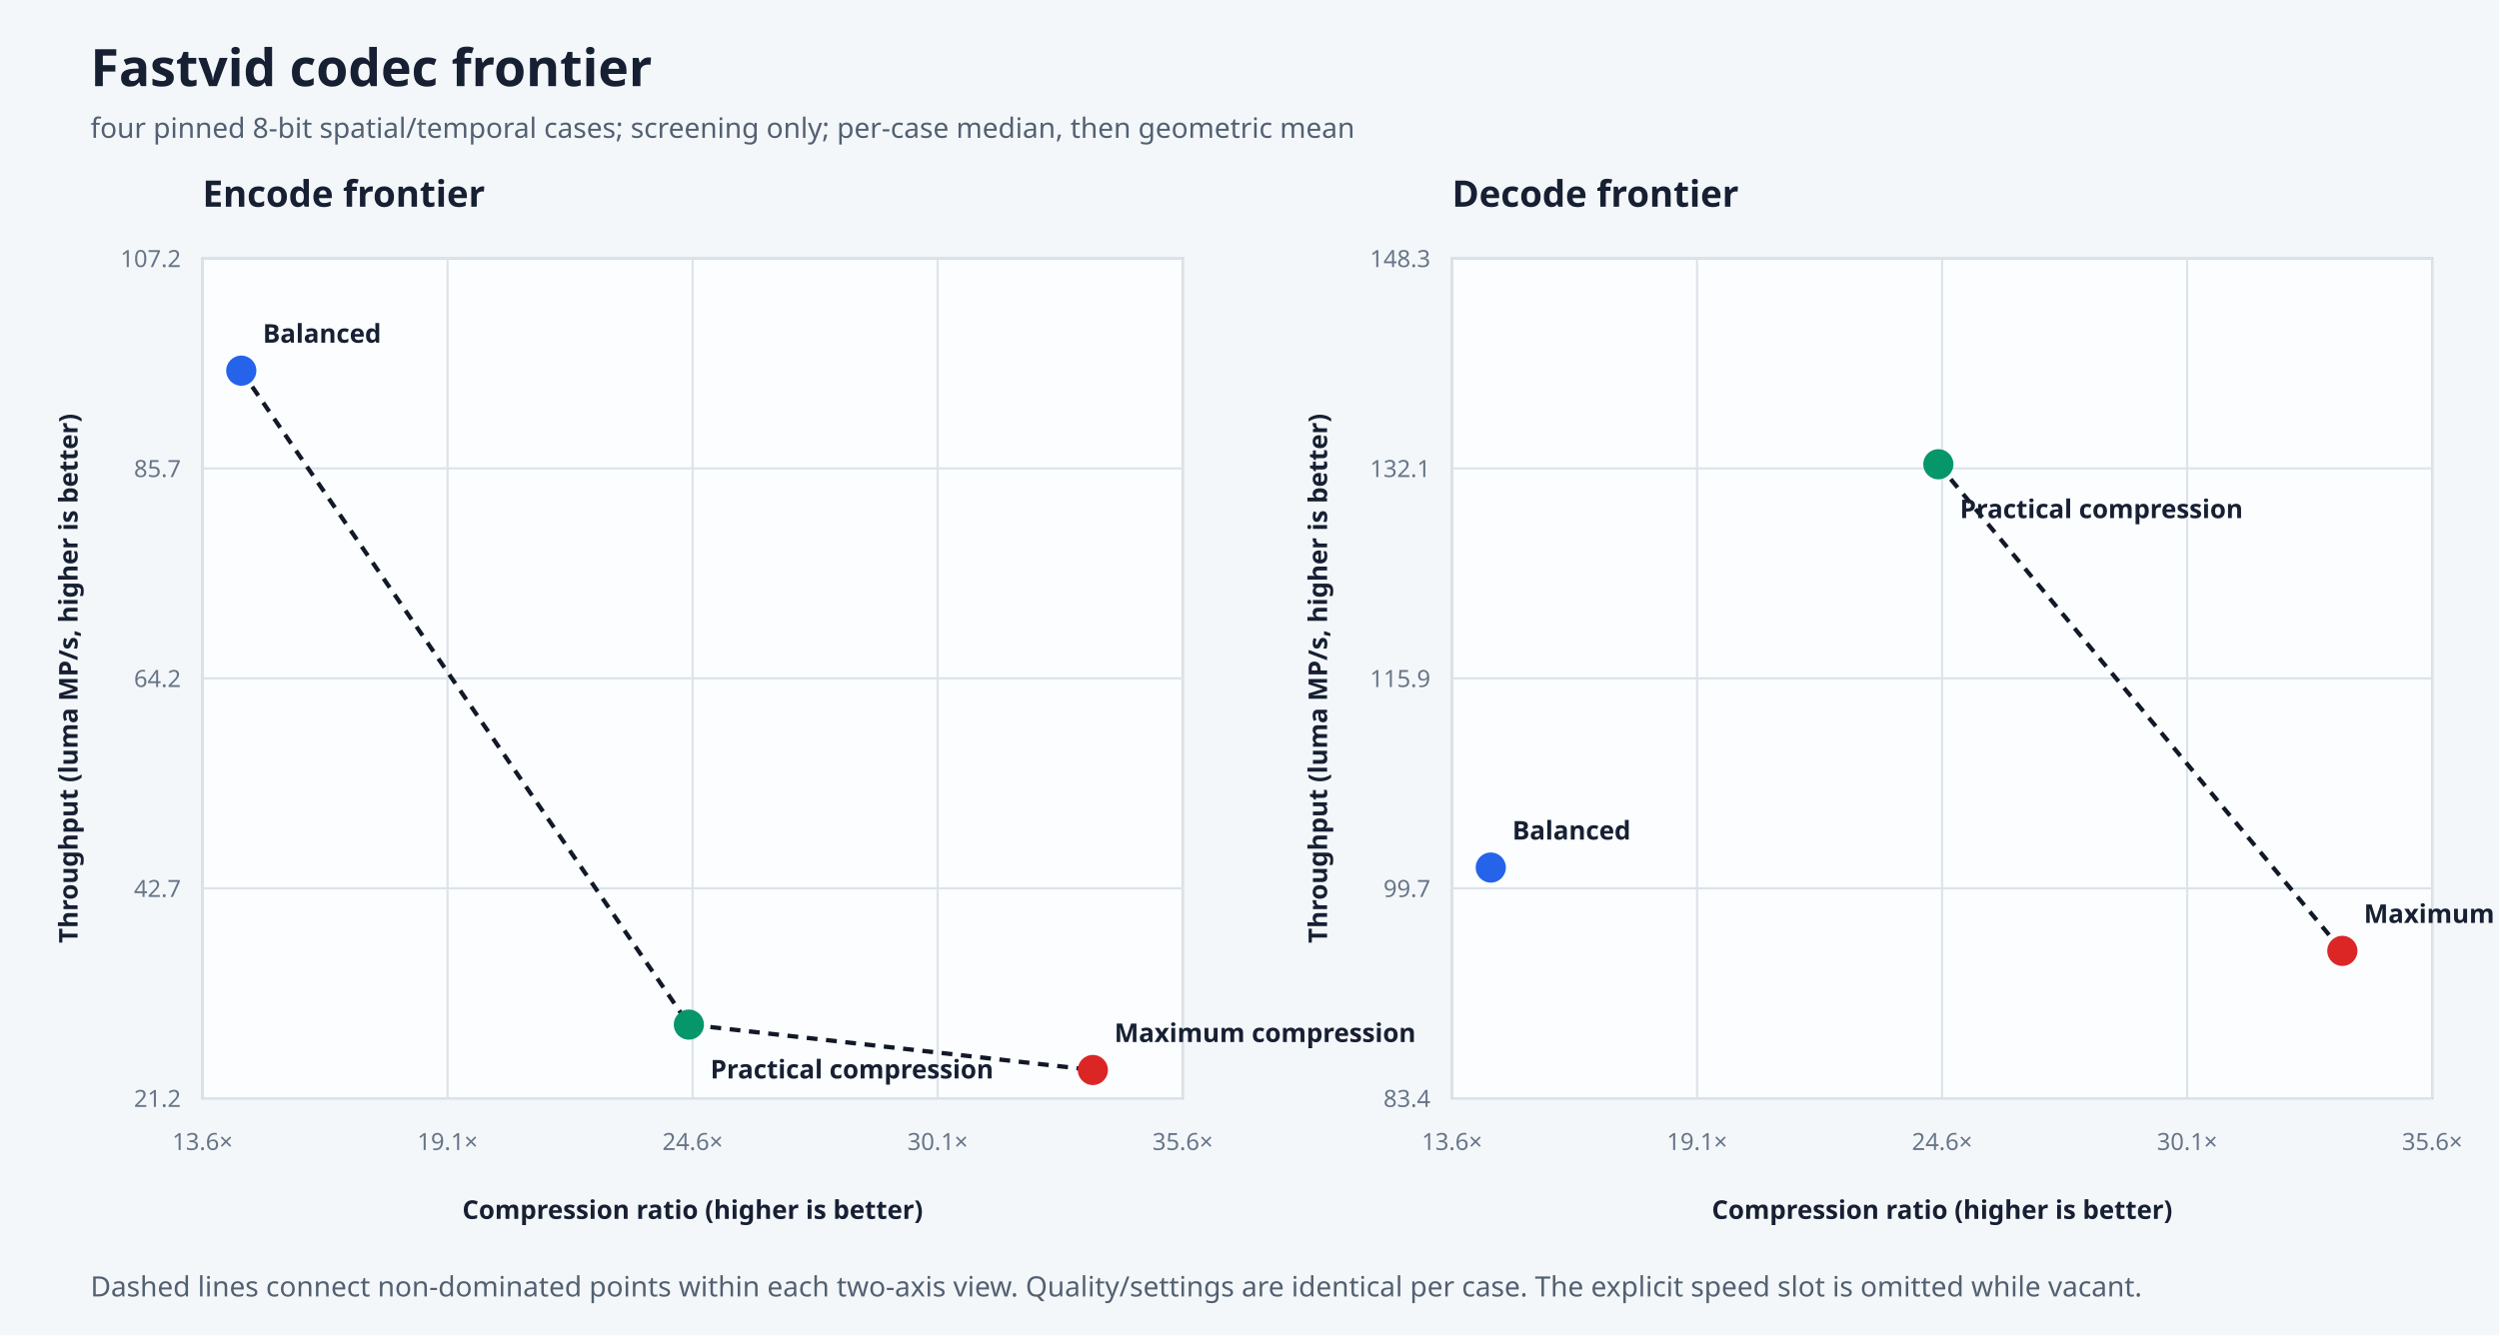
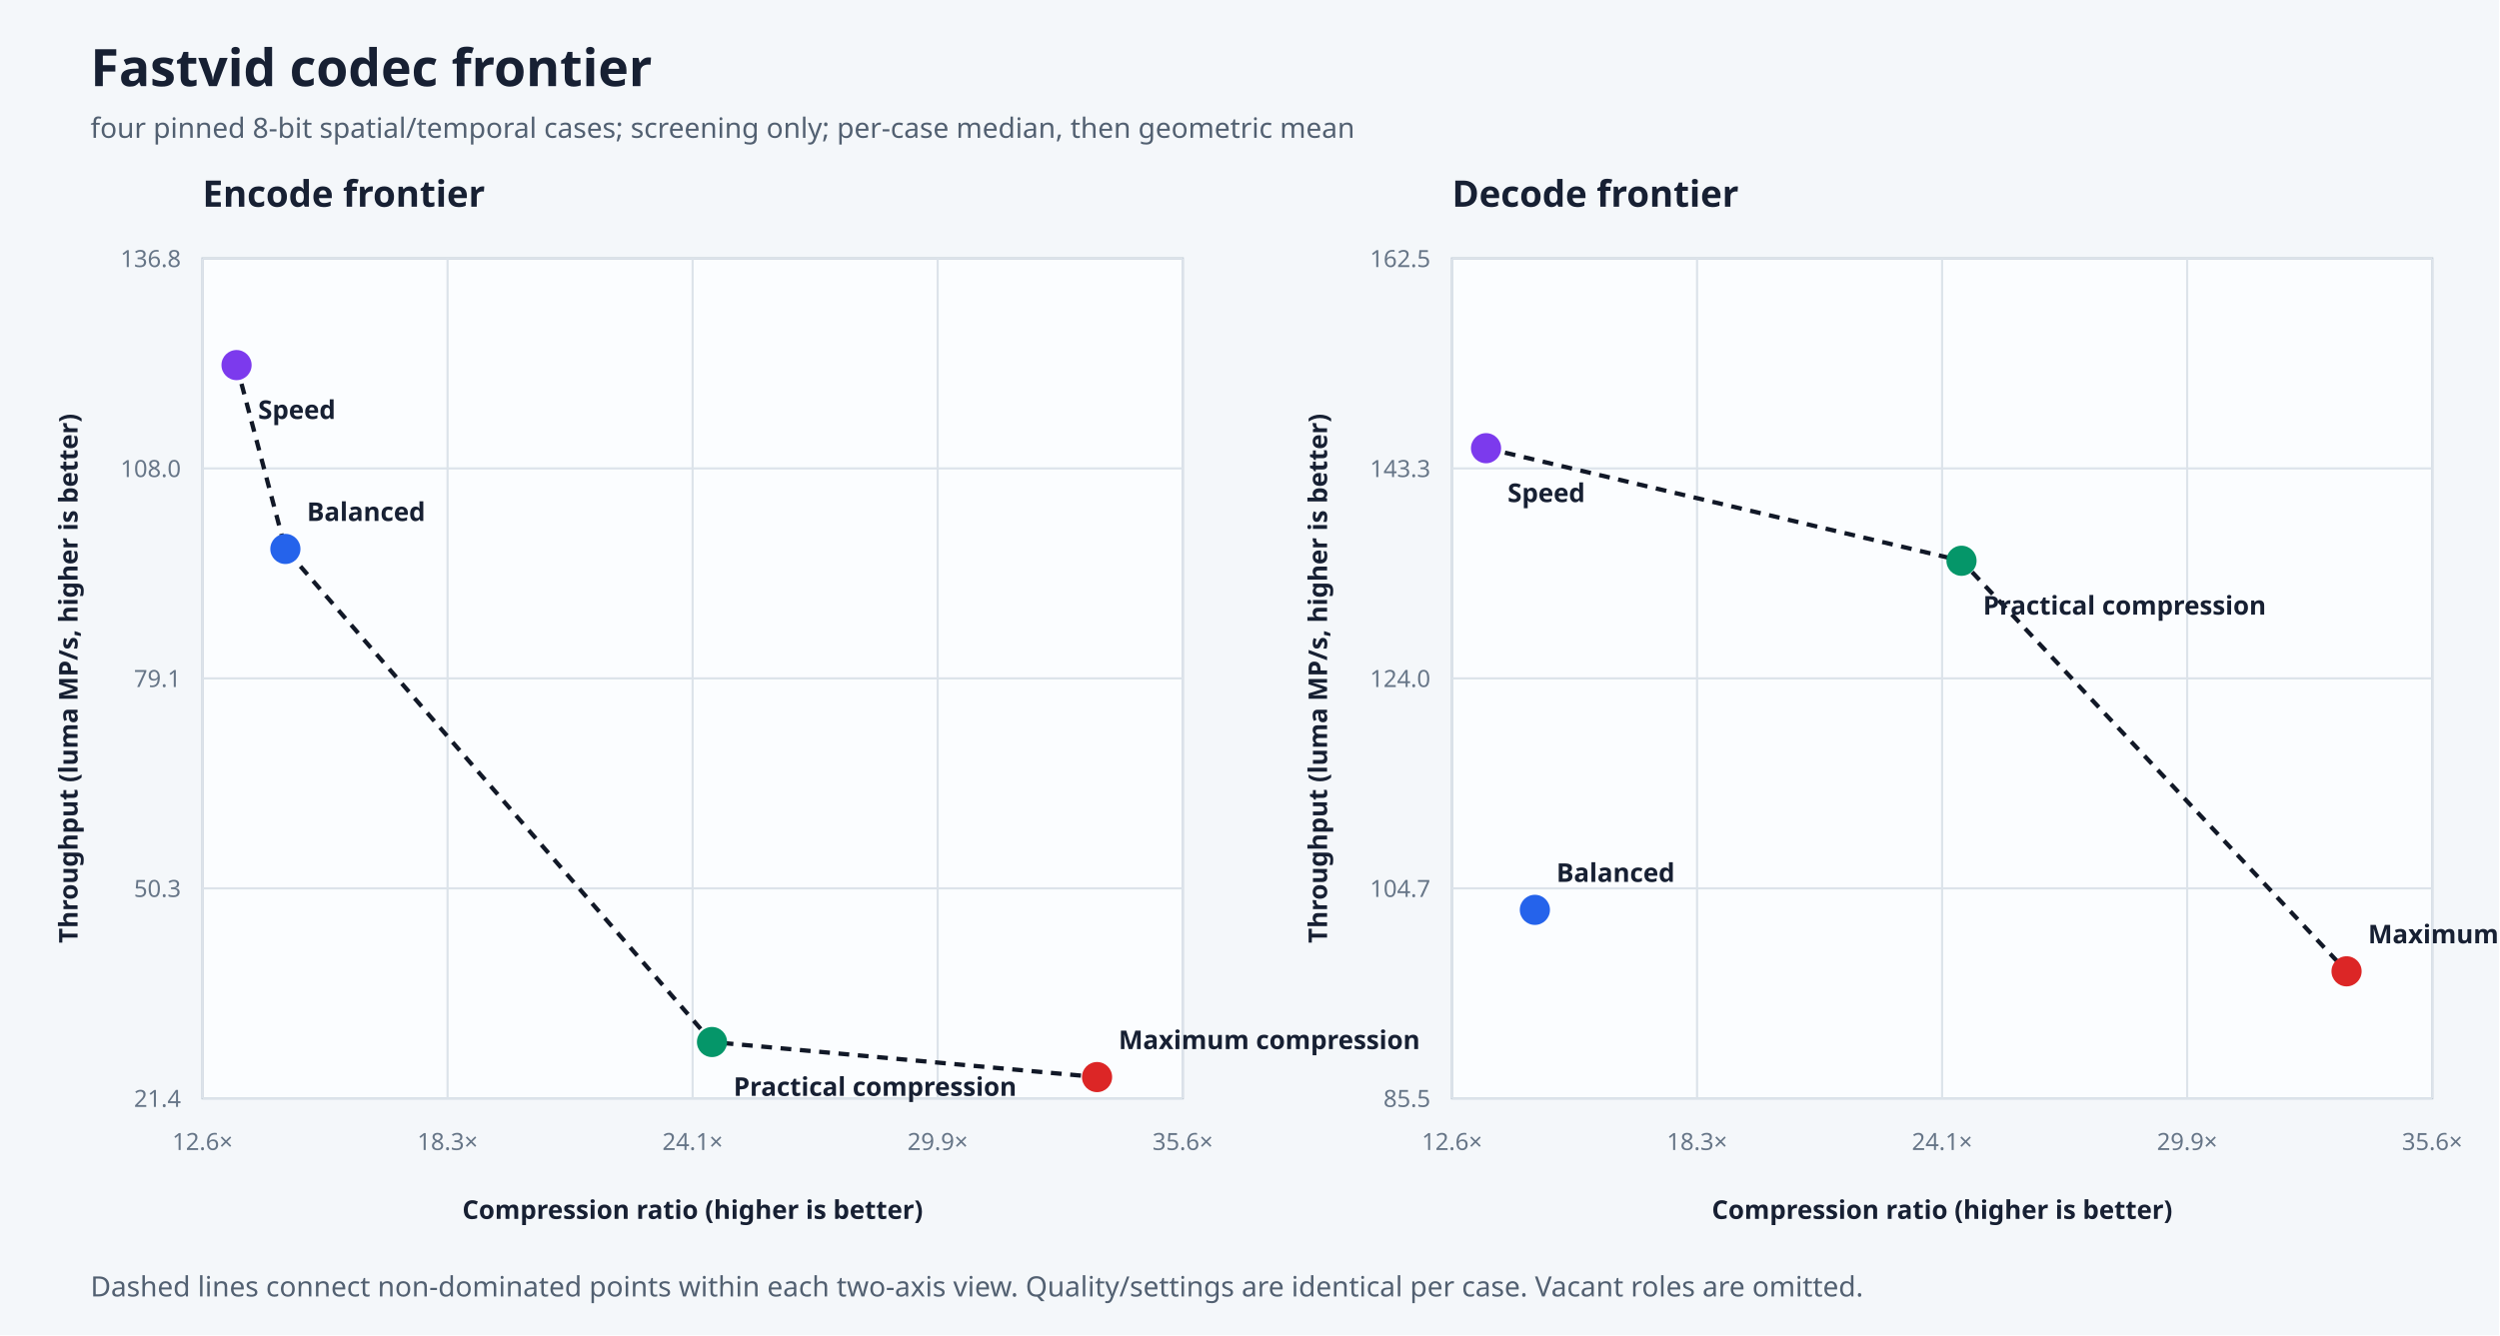
<svg xmlns="http://www.w3.org/2000/svg" width="1160" height="620" viewBox="0 0 1160 620">
  <style>text{font-family:ui-sans-serif,system-ui,sans-serif;fill:#172033}.title{font-size:24px;font-weight:700}.subtitle{font-size:13px;fill:#526071}.panel-title{font-size:17px;font-weight:650}.plot{fill:#fbfdff;stroke:#b9c4d0}.grid{stroke:#dce3ea;stroke-width:1}.tick{font-size:11px;fill:#667587}.axis{font-size:12px;font-weight:600}.label{font-size:12px;font-weight:600}.frontier{fill:none;stroke:#111827;stroke-width:2;stroke-dasharray:5 4}</style>
  <rect width="100%" height="100%" fill="#f4f7fa" />
  <text x="42" y="40" class="title">Fastvid codec frontier</text>
  <text x="42" y="64" class="subtitle">four pinned 8-bit spatial/temporal cases; screening only; per-case median, then geometric mean</text>
  <text x="94" y="96" class="panel-title">Encode frontier</text>
  <rect x="94" y="120" width="455" height="390" class="plot" />
  <line x1="94.00" y1="120" x2="94.00" y2="510" class="grid" />
-   <text x="94.00" y="534" class="tick" text-anchor="middle">13.6×</text>
+   <text x="94.00" y="534" class="tick" text-anchor="middle">12.6×</text>
  <line x1="94" y1="510.00" x2="549" y2="510.00" class="grid" />
-   <text x="84" y="514.00" class="tick" text-anchor="end">21.2</text>
+   <text x="84" y="514.00" class="tick" text-anchor="end">21.4</text>
  <line x1="207.75" y1="120" x2="207.75" y2="510" class="grid" />
-   <text x="207.75" y="534" class="tick" text-anchor="middle">19.1×</text>
+   <text x="207.75" y="534" class="tick" text-anchor="middle">18.3×</text>
  <line x1="94" y1="412.50" x2="549" y2="412.50" class="grid" />
-   <text x="84" y="416.50" class="tick" text-anchor="end">42.7</text>
+   <text x="84" y="416.50" class="tick" text-anchor="end">50.3</text>
  <line x1="321.50" y1="120" x2="321.50" y2="510" class="grid" />
-   <text x="321.50" y="534" class="tick" text-anchor="middle">24.6×</text>
+   <text x="321.50" y="534" class="tick" text-anchor="middle">24.1×</text>
  <line x1="94" y1="315.00" x2="549" y2="315.00" class="grid" />
-   <text x="84" y="319.00" class="tick" text-anchor="end">64.2</text>
+   <text x="84" y="319.00" class="tick" text-anchor="end">79.1</text>
  <line x1="435.25" y1="120" x2="435.25" y2="510" class="grid" />
-   <text x="435.25" y="534" class="tick" text-anchor="middle">30.1×</text>
+   <text x="435.25" y="534" class="tick" text-anchor="middle">29.9×</text>
  <line x1="94" y1="217.50" x2="549" y2="217.50" class="grid" />
-   <text x="84" y="221.50" class="tick" text-anchor="end">85.7</text>
+   <text x="84" y="221.50" class="tick" text-anchor="end">108.0</text>
  <line x1="549.00" y1="120" x2="549.00" y2="510" class="grid" />
  <text x="549.00" y="534" class="tick" text-anchor="middle">35.6×</text>
  <line x1="94" y1="120.00" x2="549" y2="120.00" class="grid" />
-   <text x="84" y="124.00" class="tick" text-anchor="end">107.2</text>
-   <polyline points="112.00,172.12 319.76,475.78 507.28,496.85" class="frontier" />
-   <circle cx="112.00" cy="172.12" r="7" fill="#2563eb" />
-   <text x="122.00" y="159.12" class="label">Balanced</text>
-   <circle cx="319.76" cy="475.78" r="7" fill="#059669" />
-   <text x="329.76" y="500.78" class="label">Practical compression</text>
-   <circle cx="507.28" cy="496.85" r="7" fill="#dc2626" />
-   <text x="517.28" y="483.85" class="label">Maximum compression</text>
+   <text x="84" y="124.00" class="tick" text-anchor="end">136.8</text>
+   <polyline points="109.80,169.53 132.47,254.90 330.50,483.86 509.24,500.14" class="frontier" />
+   <circle cx="132.47" cy="254.90" r="7" fill="#2563eb" />
+   <text x="142.47" y="241.90" class="label">Balanced</text>
+   <circle cx="330.50" cy="483.86" r="7" fill="#059669" />
+   <text x="340.50" y="508.86" class="label">Practical compression</text>
+   <circle cx="509.24" cy="500.14" r="7" fill="#dc2626" />
+   <text x="519.24" y="487.14" class="label">Maximum compression</text>
+   <circle cx="109.80" cy="169.53" r="7" fill="#7c3aed" />
+   <text x="119.80" y="194.53" class="label">Speed</text>
  <text x="321.5" y="566" class="axis" text-anchor="middle">Compression ratio (higher is better)</text>
  <text x="36" y="315.0" class="axis" text-anchor="middle" transform="rotate(-90 36 315.0)">Throughput (luma MP/s, higher is better)</text>
  <text x="674" y="96" class="panel-title">Decode frontier</text>
  <rect x="674" y="120" width="455" height="390" class="plot" />
  <line x1="674.00" y1="120" x2="674.00" y2="510" class="grid" />
-   <text x="674.00" y="534" class="tick" text-anchor="middle">13.6×</text>
+   <text x="674.00" y="534" class="tick" text-anchor="middle">12.6×</text>
  <line x1="674" y1="510.00" x2="1129" y2="510.00" class="grid" />
-   <text x="664" y="514.00" class="tick" text-anchor="end">83.4</text>
+   <text x="664" y="514.00" class="tick" text-anchor="end">85.5</text>
  <line x1="787.75" y1="120" x2="787.75" y2="510" class="grid" />
-   <text x="787.75" y="534" class="tick" text-anchor="middle">19.1×</text>
+   <text x="787.75" y="534" class="tick" text-anchor="middle">18.3×</text>
  <line x1="674" y1="412.50" x2="1129" y2="412.50" class="grid" />
-   <text x="664" y="416.50" class="tick" text-anchor="end">99.7</text>
+   <text x="664" y="416.50" class="tick" text-anchor="end">104.7</text>
  <line x1="901.50" y1="120" x2="901.50" y2="510" class="grid" />
-   <text x="901.50" y="534" class="tick" text-anchor="middle">24.6×</text>
+   <text x="901.50" y="534" class="tick" text-anchor="middle">24.1×</text>
  <line x1="674" y1="315.00" x2="1129" y2="315.00" class="grid" />
-   <text x="664" y="319.00" class="tick" text-anchor="end">115.9</text>
+   <text x="664" y="319.00" class="tick" text-anchor="end">124.0</text>
  <line x1="1015.25" y1="120" x2="1015.25" y2="510" class="grid" />
-   <text x="1015.25" y="534" class="tick" text-anchor="middle">30.1×</text>
+   <text x="1015.25" y="534" class="tick" text-anchor="middle">29.9×</text>
  <line x1="674" y1="217.50" x2="1129" y2="217.50" class="grid" />
-   <text x="664" y="221.50" class="tick" text-anchor="end">132.1</text>
+   <text x="664" y="221.50" class="tick" text-anchor="end">143.3</text>
  <line x1="1129.00" y1="120" x2="1129.00" y2="510" class="grid" />
  <text x="1129.00" y="534" class="tick" text-anchor="middle">35.6×</text>
  <line x1="674" y1="120.00" x2="1129" y2="120.00" class="grid" />
-   <text x="664" y="124.00" class="tick" text-anchor="end">148.3</text>
-   <polyline points="899.76,215.58 1087.28,441.54" class="frontier" />
-   <circle cx="692.00" cy="402.85" r="7" fill="#2563eb" />
-   <text x="702.00" y="389.85" class="label">Balanced</text>
-   <circle cx="899.76" cy="215.58" r="7" fill="#059669" />
-   <text x="909.76" y="240.58" class="label">Practical compression</text>
-   <circle cx="1087.28" cy="441.54" r="7" fill="#dc2626" />
-   <text x="1097.28" y="428.54" class="label">Maximum compression</text>
+   <text x="664" y="124.00" class="tick" text-anchor="end">162.5</text>
+   <polyline points="689.80,208.12 910.50,260.39 1089.24,451.03" class="frontier" />
+   <circle cx="712.47" cy="422.49" r="7" fill="#2563eb" />
+   <text x="722.47" y="409.49" class="label">Balanced</text>
+   <circle cx="910.50" cy="260.39" r="7" fill="#059669" />
+   <text x="920.50" y="285.39" class="label">Practical compression</text>
+   <circle cx="1089.24" cy="451.03" r="7" fill="#dc2626" />
+   <text x="1099.24" y="438.03" class="label">Maximum compression</text>
+   <circle cx="689.80" cy="208.12" r="7" fill="#7c3aed" />
+   <text x="699.80" y="233.12" class="label">Speed</text>
  <text x="901.5" y="566" class="axis" text-anchor="middle">Compression ratio (higher is better)</text>
  <text x="616" y="315.0" class="axis" text-anchor="middle" transform="rotate(-90 616 315.0)">Throughput (luma MP/s, higher is better)</text>
-   <text x="42" y="602" class="subtitle">Dashed lines connect non-dominated points within each two-axis view. Quality/settings are identical per case. The explicit speed slot is omitted while vacant.</text>
+   <text x="42" y="602" class="subtitle">Dashed lines connect non-dominated points within each two-axis view. Quality/settings are identical per case. Vacant roles are omitted.</text>
</svg>
